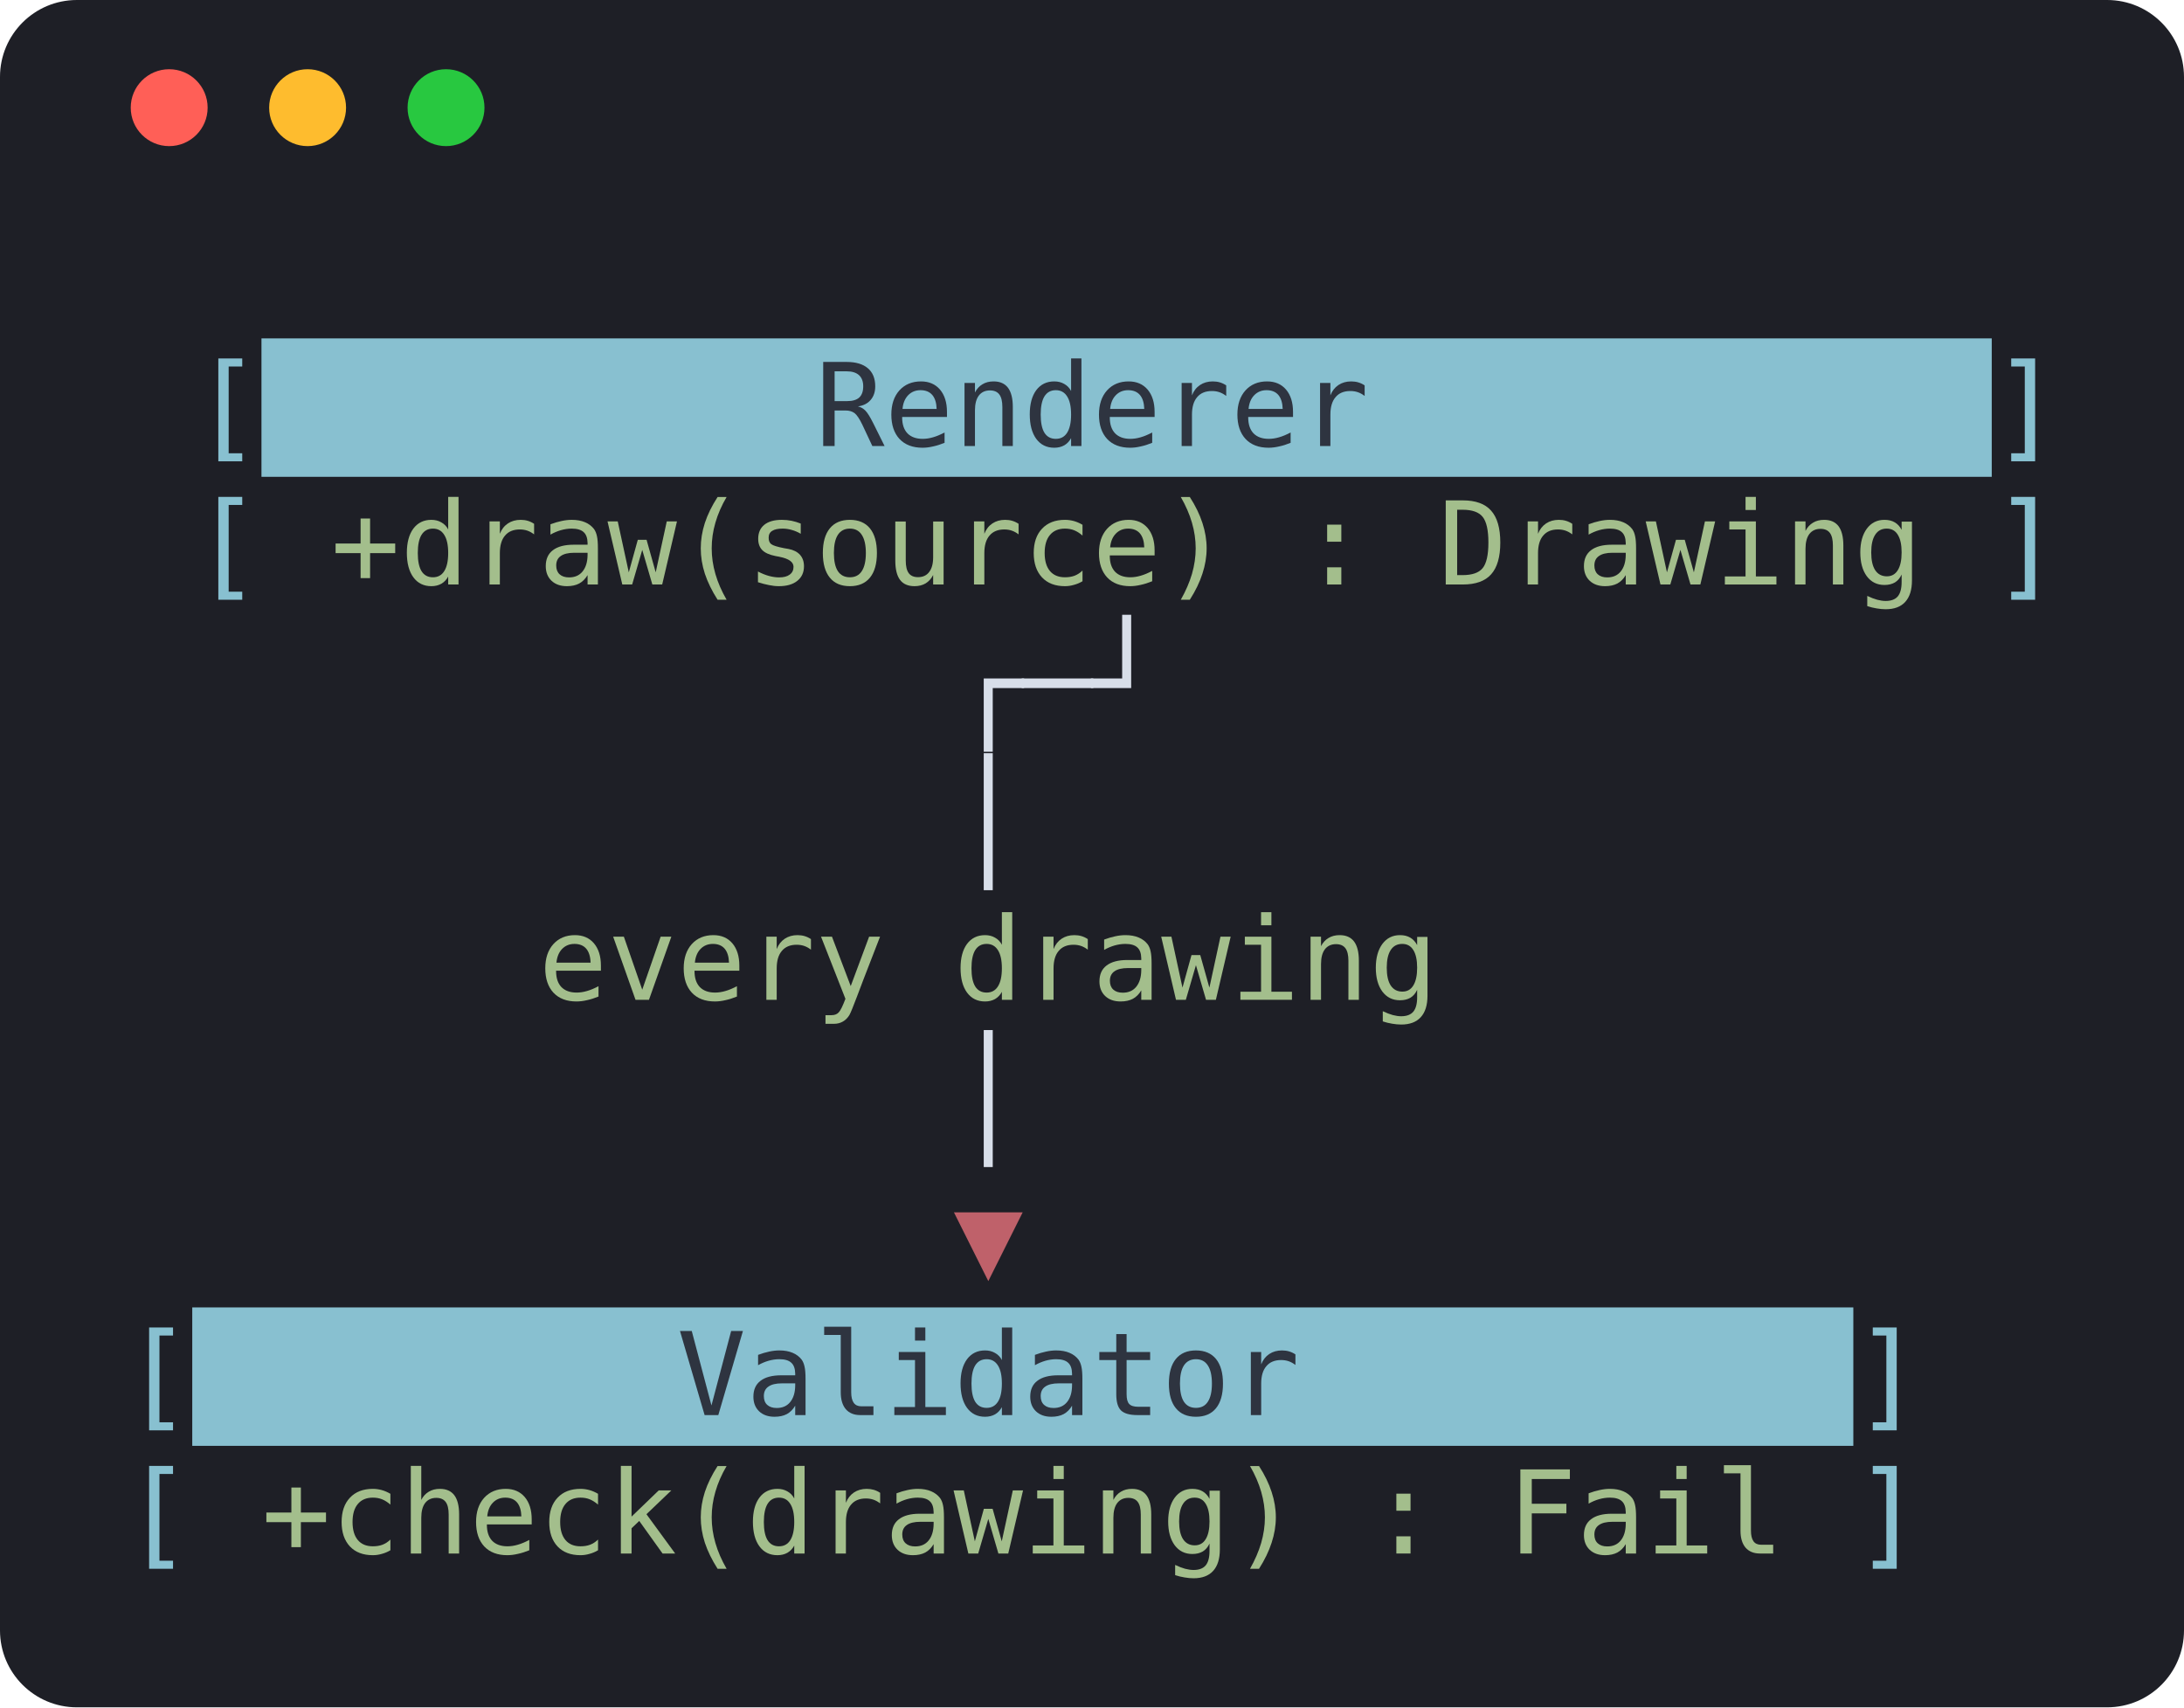
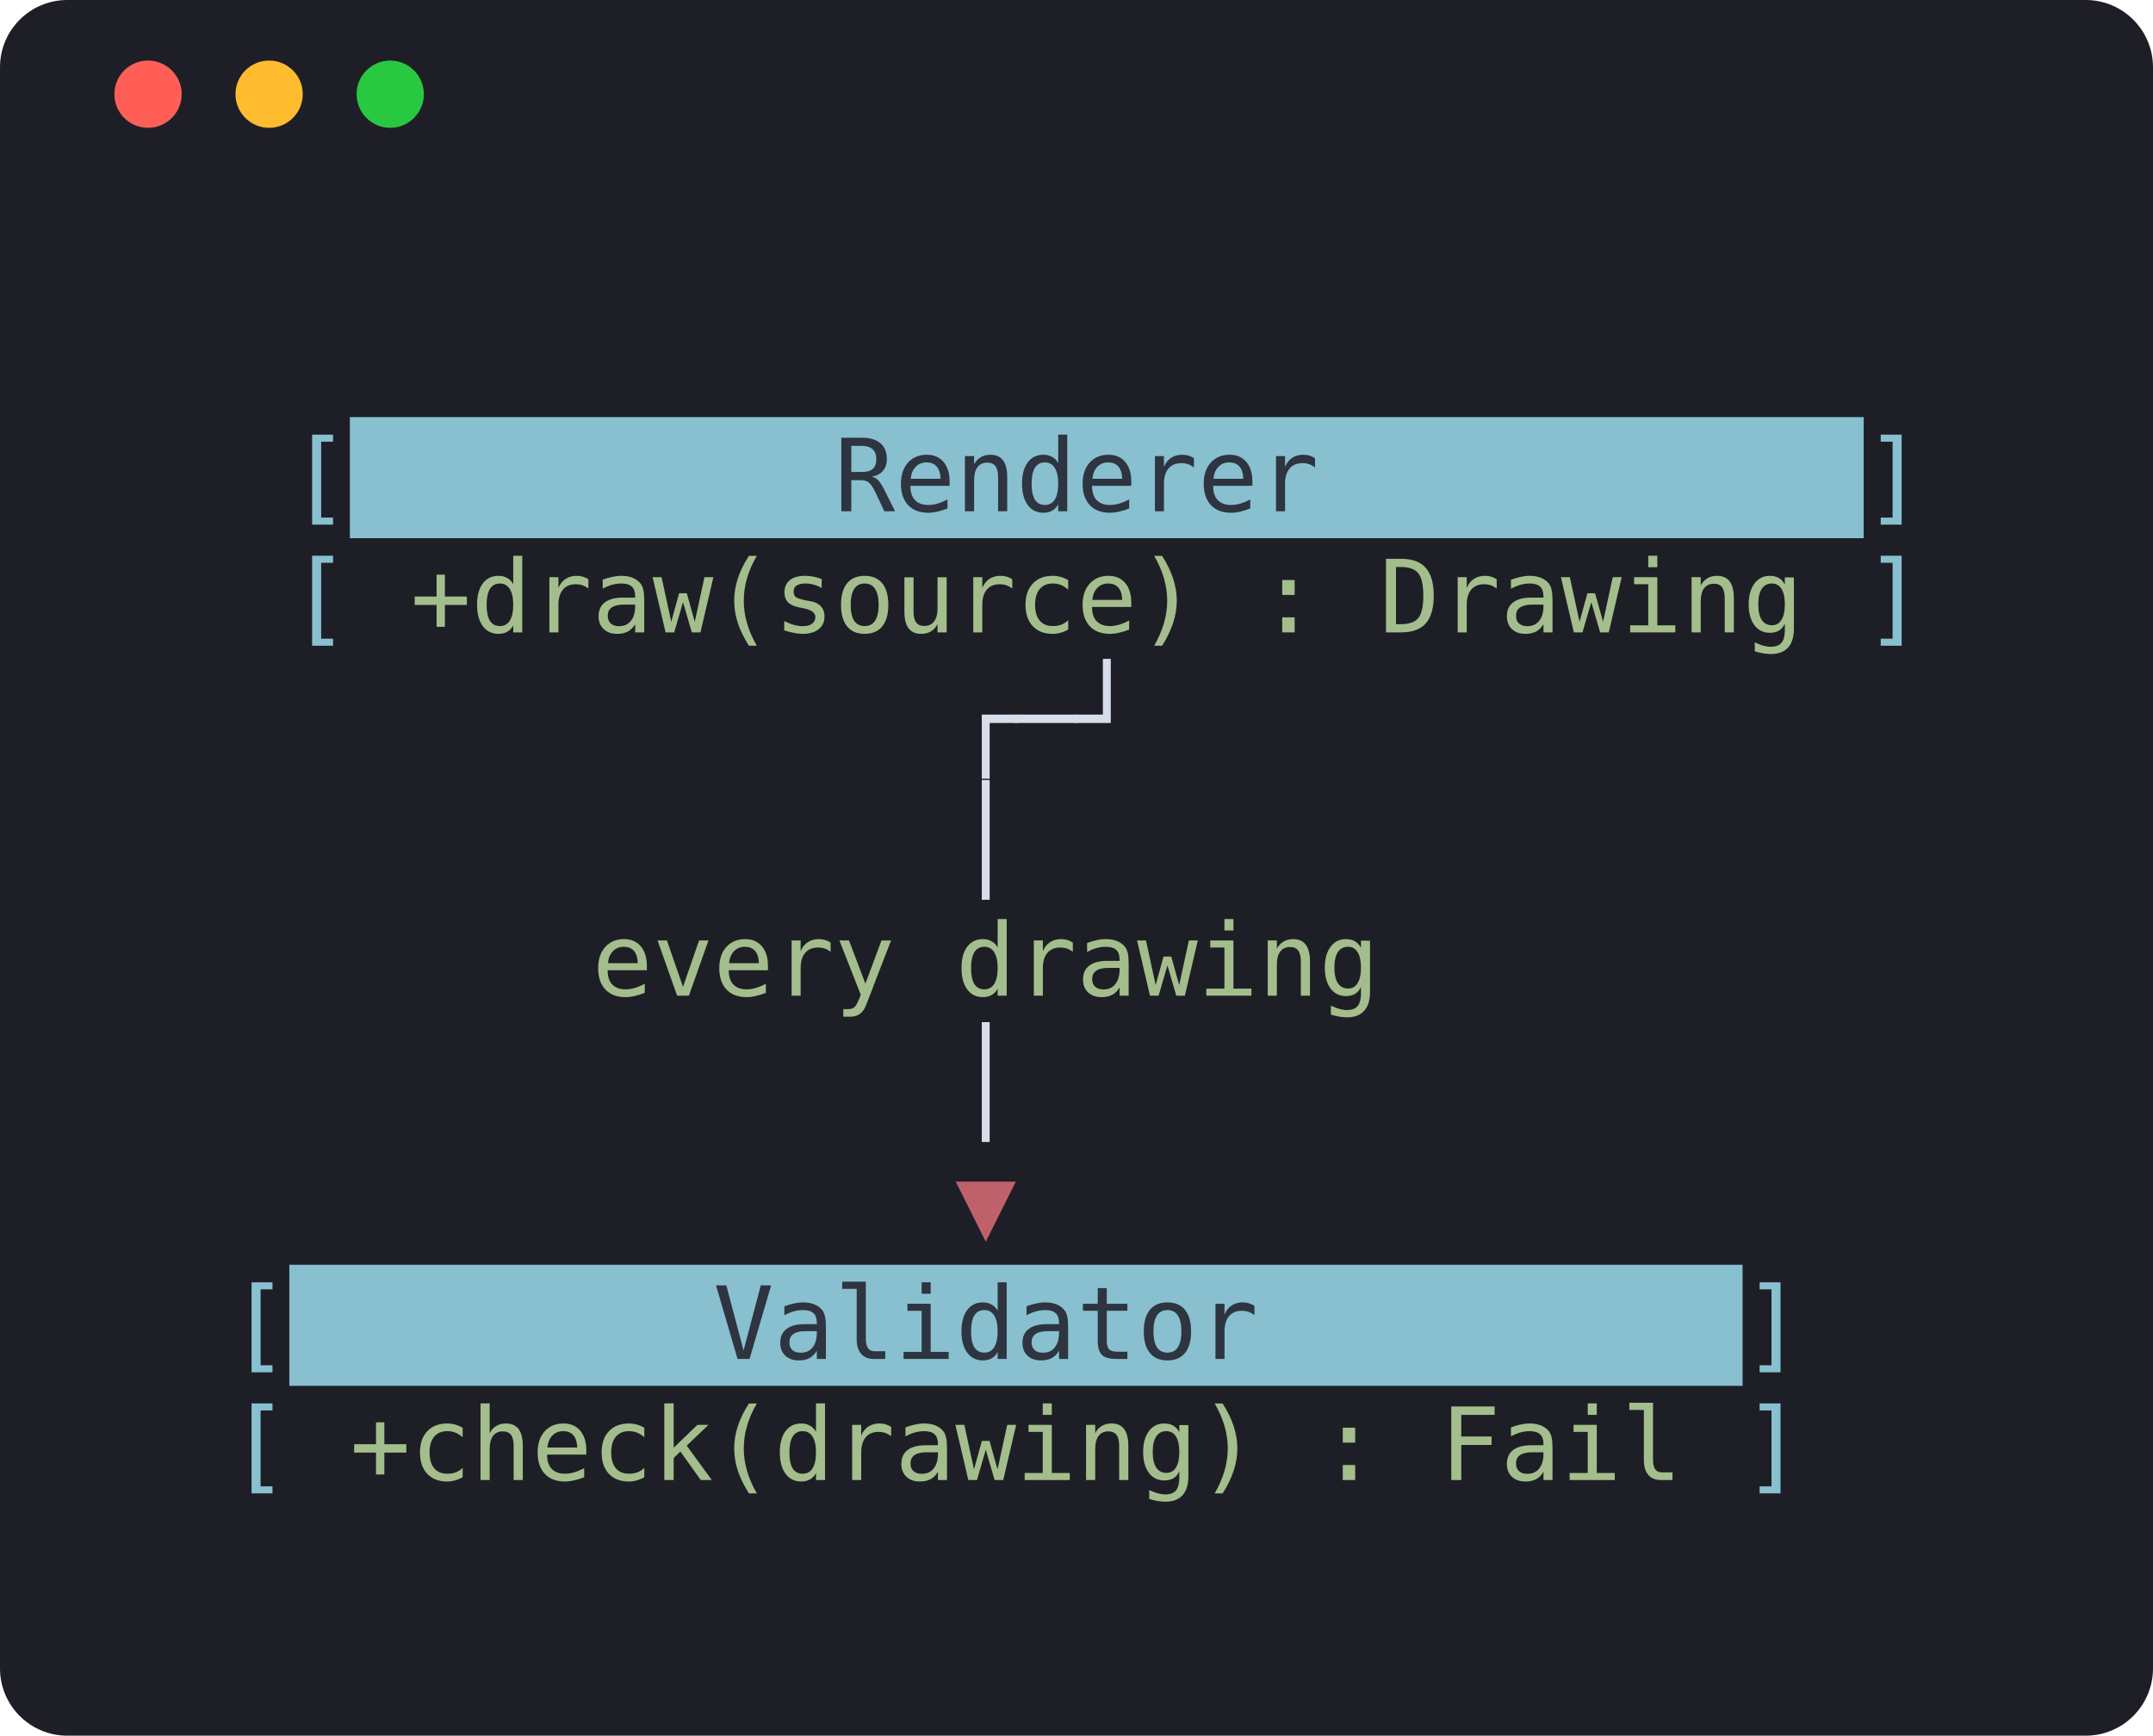
- <svg xmlns="http://www.w3.org/2000/svg" width="284" height="222" viewBox="0 0 284 222" role="img" aria-label="class">
-   <rect width="284" height="222" rx="10" fill="#1e1f26" />
+ <svg xmlns="http://www.w3.org/2000/svg" width="320" height="258" viewBox="0 0 320 258" role="img" aria-label="class">
+   <rect width="320" height="258" rx="10" fill="#1e1f26" />
  <circle cx="22" cy="14" r="5" fill="#ff5f57" />
  <circle cx="40" cy="14" r="5" fill="#febc2e" />
  <circle cx="58" cy="14" r="5" fill="#28c840" />
-   <g transform="translate(16 44)" font-family="Menlo, Consolas, 'DejaVu Sans Mono', 'PingFang SC', 'Noto Sans Mono CJK SC', monospace" font-size="15">
+   <g transform="translate(34 62)" font-family="Menlo, Consolas, 'DejaVu Sans Mono', 'PingFang SC', 'Noto Sans Mono CJK SC', monospace" font-size="15">
    <rect x="18" y="0" width="225" height="18" fill="#88C0D0" />
    <rect x="9" y="126" width="216" height="18" fill="#88C0D0" />
    <text x="9" y="14" fill="#88C0D0">[</text>
    <text x="90" y="14" fill="#2E3440">R</text>
    <text x="99" y="14" fill="#2E3440">e</text>
    <text x="108" y="14" fill="#2E3440">n</text>
    <text x="117" y="14" fill="#2E3440">d</text>
    <text x="126" y="14" fill="#2E3440">e</text>
    <text x="135" y="14" fill="#2E3440">r</text>
    <text x="144" y="14" fill="#2E3440">e</text>
    <text x="153" y="14" fill="#2E3440">r</text>
    <text x="243" y="14" fill="#88C0D0">]</text>
    <text x="9" y="32" fill="#88C0D0">[</text>
    <text x="27" y="32" fill="#A3BE8C">+</text>
    <text x="36" y="32" fill="#A3BE8C">d</text>
    <text x="45" y="32" fill="#A3BE8C">r</text>
    <text x="54" y="32" fill="#A3BE8C">a</text>
    <text x="63" y="32" fill="#A3BE8C">w</text>
    <text x="72" y="32" fill="#A3BE8C">(</text>
    <text x="81" y="32" fill="#A3BE8C">s</text>
    <text x="90" y="32" fill="#A3BE8C">o</text>
    <text x="99" y="32" fill="#A3BE8C">u</text>
    <text x="108" y="32" fill="#A3BE8C">r</text>
    <text x="117" y="32" fill="#A3BE8C">c</text>
    <text x="126" y="32" fill="#A3BE8C">e</text>
    <text x="135" y="32" fill="#A3BE8C">)</text>
    <text x="153" y="32" fill="#A3BE8C">:</text>
    <text x="171" y="32" fill="#A3BE8C">D</text>
    <text x="180" y="32" fill="#A3BE8C">r</text>
    <text x="189" y="32" fill="#A3BE8C">a</text>
    <text x="198" y="32" fill="#A3BE8C">w</text>
    <text x="207" y="32" fill="#A3BE8C">i</text>
    <text x="216" y="32" fill="#A3BE8C">n</text>
    <text x="225" y="32" fill="#A3BE8C">g</text>
    <text x="243" y="32" fill="#88C0D0">]</text>
    <text x="108" y="50" fill="#D8DEE9">┌</text>
    <text x="117" y="50" fill="#D8DEE9">─</text>
    <text x="126" y="50" fill="#D8DEE9">┘</text>
    <text x="108" y="68" fill="#D8DEE9">│</text>
    <text x="54" y="86" fill="#A3BE8C">e</text>
    <text x="63" y="86" fill="#A3BE8C">v</text>
    <text x="72" y="86" fill="#A3BE8C">e</text>
    <text x="81" y="86" fill="#A3BE8C">r</text>
    <text x="90" y="86" fill="#A3BE8C">y</text>
    <text x="108" y="86" fill="#A3BE8C">d</text>
    <text x="117" y="86" fill="#A3BE8C">r</text>
    <text x="126" y="86" fill="#A3BE8C">a</text>
    <text x="135" y="86" fill="#A3BE8C">w</text>
    <text x="144" y="86" fill="#A3BE8C">i</text>
    <text x="153" y="86" fill="#A3BE8C">n</text>
    <text x="162" y="86" fill="#A3BE8C">g</text>
    <text x="108" y="104" fill="#D8DEE9">│</text>
    <text x="108" y="122" fill="#BF616A">▼</text>
    <text x="0" y="140" fill="#88C0D0">[</text>
    <text x="72" y="140" fill="#2E3440">V</text>
    <text x="81" y="140" fill="#2E3440">a</text>
    <text x="90" y="140" fill="#2E3440">l</text>
    <text x="99" y="140" fill="#2E3440">i</text>
    <text x="108" y="140" fill="#2E3440">d</text>
    <text x="117" y="140" fill="#2E3440">a</text>
    <text x="126" y="140" fill="#2E3440">t</text>
    <text x="135" y="140" fill="#2E3440">o</text>
    <text x="144" y="140" fill="#2E3440">r</text>
    <text x="225" y="140" fill="#88C0D0">]</text>
    <text x="0" y="158" fill="#88C0D0">[</text>
    <text x="18" y="158" fill="#A3BE8C">+</text>
    <text x="27" y="158" fill="#A3BE8C">c</text>
    <text x="36" y="158" fill="#A3BE8C">h</text>
    <text x="45" y="158" fill="#A3BE8C">e</text>
    <text x="54" y="158" fill="#A3BE8C">c</text>
    <text x="63" y="158" fill="#A3BE8C">k</text>
    <text x="72" y="158" fill="#A3BE8C">(</text>
    <text x="81" y="158" fill="#A3BE8C">d</text>
    <text x="90" y="158" fill="#A3BE8C">r</text>
    <text x="99" y="158" fill="#A3BE8C">a</text>
    <text x="108" y="158" fill="#A3BE8C">w</text>
    <text x="117" y="158" fill="#A3BE8C">i</text>
    <text x="126" y="158" fill="#A3BE8C">n</text>
    <text x="135" y="158" fill="#A3BE8C">g</text>
    <text x="144" y="158" fill="#A3BE8C">)</text>
    <text x="162" y="158" fill="#A3BE8C">:</text>
    <text x="180" y="158" fill="#A3BE8C">F</text>
    <text x="189" y="158" fill="#A3BE8C">a</text>
    <text x="198" y="158" fill="#A3BE8C">i</text>
    <text x="207" y="158" fill="#A3BE8C">l</text>
    <text x="225" y="158" fill="#88C0D0">]</text>
  </g>
</svg>
